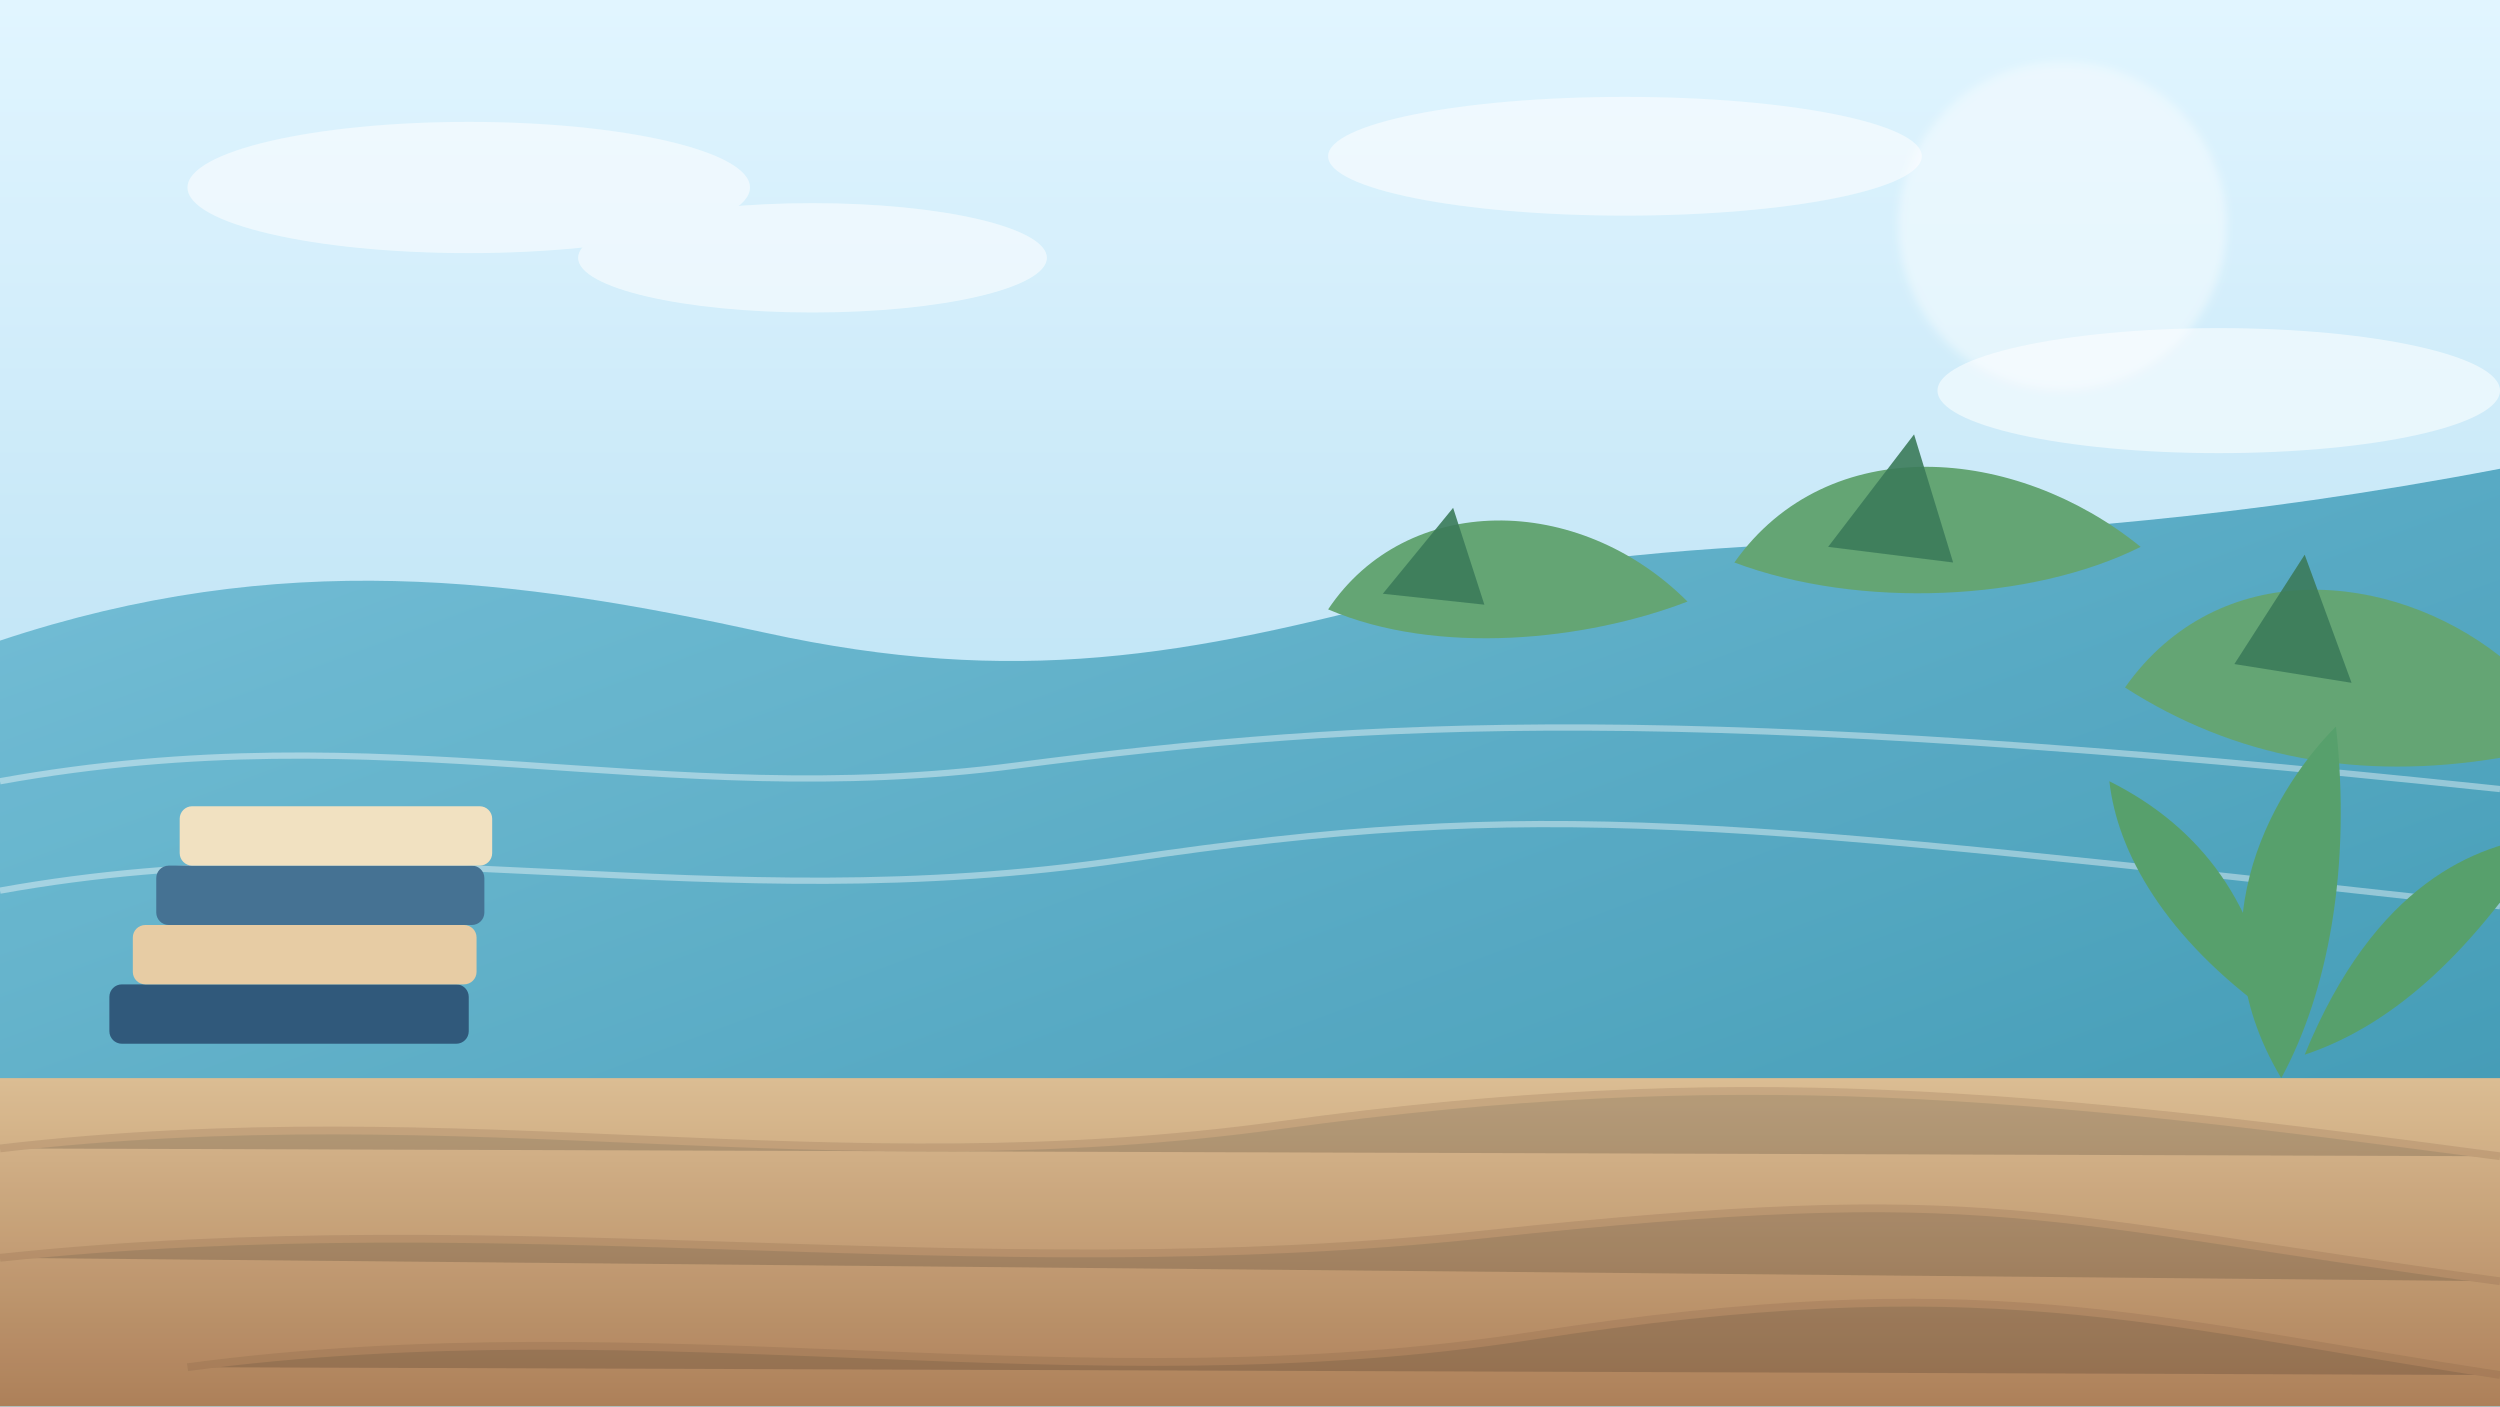
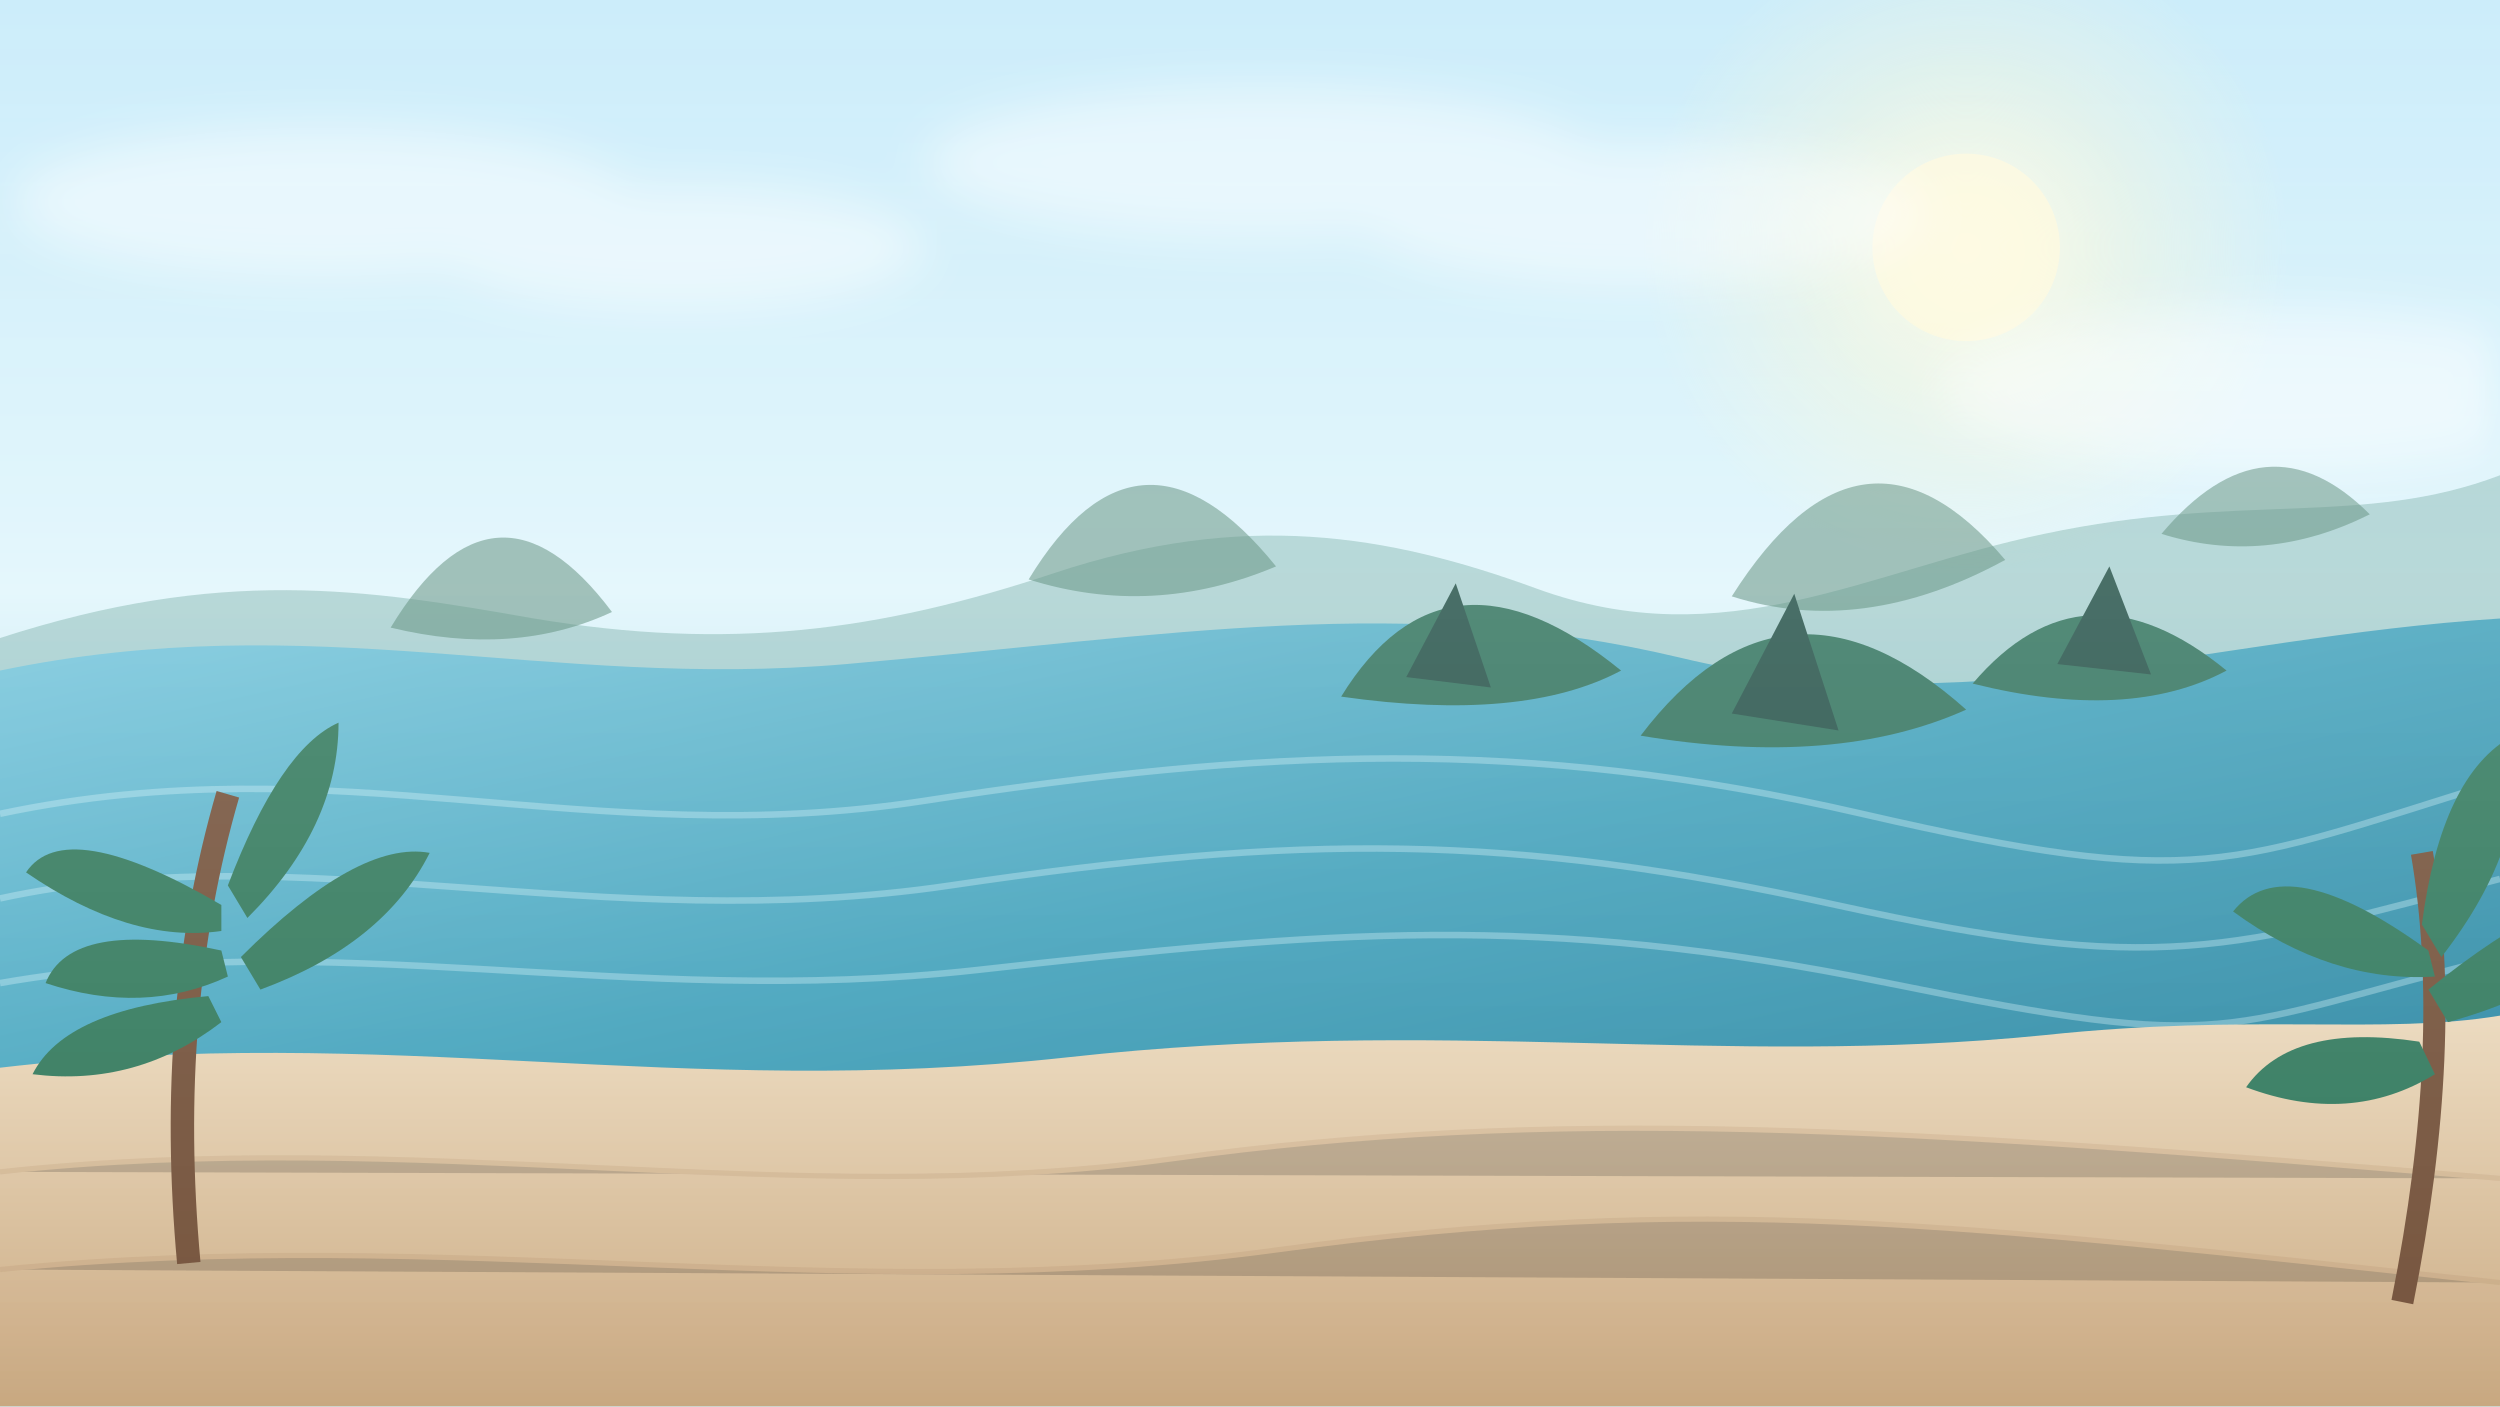
- <svg xmlns="http://www.w3.org/2000/svg" viewBox="0 0 1600 900">
+ <svg xmlns="http://www.w3.org/2000/svg" viewBox="0 0 1920 1080" preserveAspectRatio="xMidYMid slice">
  <defs>
    <linearGradient id="sky" x1="0" y1="0" x2="0" y2="1">
-       <stop stop-color="#dff4ff" />
-       <stop offset=".58" stop-color="#b8e1f4" />
-       <stop offset="1" stop-color="#8bc7df" />
+       <stop stop-color="#b9e6f8" />
+       <stop offset=".42" stop-color="#dff5fb" />
+       <stop offset=".72" stop-color="#a8d9e9" />
+       <stop offset="1" stop-color="#78bcd1" />
    </linearGradient>
    <linearGradient id="sea" x1="0" y1="0" x2="1" y2="1">
-       <stop stop-color="#6dbbd4" />
-       <stop offset="1" stop-color="#2f8fac" />
+       <stop stop-color="#75c6dc" />
+       <stop offset=".5" stop-color="#3d9fb9" />
+       <stop offset="1" stop-color="#247f9b" />
    </linearGradient>
-     <linearGradient id="desk" x1="0" y1="0" x2="0" y2="1">
-       <stop stop-color="#d9b98c" />
-       <stop offset="1" stop-color="#a8784f" />
+     <linearGradient id="sand" x1="0" y1="0" x2="0" y2="1">
+       <stop stop-color="#ead7b9" />
+       <stop offset="1" stop-color="#c6a47b" />
    </linearGradient>
-     <filter id="blur">
-       <feGaussianBlur stdDeviation="3" />
+     <radialGradient id="sun">
+       <stop stop-color="#fffde8" stop-opacity=".95" />
+       <stop offset=".55" stop-color="#fff6c8" stop-opacity=".35" />
+       <stop offset="1" stop-color="#fff6c8" stop-opacity="0" />
+     </radialGradient>
+     <linearGradient id="glass" x1="0" y1="0" x2="0" y2="1">
+       <stop stop-color="#fff" stop-opacity=".28" />
+       <stop offset="1" stop-color="#fff" stop-opacity=".04" />
+     </linearGradient>
+     <filter id="soft">
+       <feGaussianBlur stdDeviation="10" />
+     </filter>
+     <filter id="cloud">
+       <feGaussianBlur stdDeviation="18" />
    </filter>
  </defs>
-   <rect width="1600" height="900" fill="url(#sky)" />
-   <circle cx="1320" cy="145" r="105" fill="#fff" opacity=".42" filter="url(#blur)" />
-   <g fill="#fff" opacity=".55">
-     <ellipse cx="300" cy="120" rx="180" ry="42" />
-     <ellipse cx="520" cy="165" rx="150" ry="35" />
-     <ellipse cx="1040" cy="100" rx="190" ry="38" />
-     <ellipse cx="1420" cy="250" rx="180" ry="40" />
+   <rect width="1920" height="1080" fill="url(#sky)" />
+   <circle cx="1510" cy="190" r="250" fill="url(#sun)" />
+   <circle cx="1510" cy="190" r="72" fill="#fff8d6" opacity=".75" />
+   <g fill="#fff" opacity=".48" filter="url(#cloud)">
+     <ellipse cx="250" cy="155" rx="240" ry="58" />
+     <ellipse cx="520" cy="190" rx="190" ry="48" />
+     <ellipse cx="970" cy="125" rx="260" ry="58" />
+     <ellipse cx="1260" cy="165" rx="220" ry="55" />
+     <ellipse cx="1740" cy="300" rx="250" ry="62" />
  </g>
-   <path d="M0 410 C180 350 330 370 490 405 C650 440 760 420 910 380 C1090 330 1260 365 1600 300 L1600 900 L0 900Z" fill="url(#sea)" />
-   <g fill="#5a9f6b">
-     <path d="M850 390 C900 315 1010 315 1080 385 C1015 410 920 420 850 390Z" />
-     <path d="M1110 360 C1170 275 1290 285 1370 350 C1300 385 1190 390 1110 360Z" />
-     <path d="M1360 440 C1420 355 1530 365 1600 420 L1600 485 C1510 500 1430 485 1360 440Z" />
+   <path d="M0 490 C170 435 280 452 410 475 C560 500 675 485 810 440 C955 392 1065 410 1180 452 C1325 505 1435 438 1570 410 C1720 378 1815 405 1920 365 L1920 700 L0 700Z" fill="#5c9d93" opacity=".42" />
+   <g fill="#477e69" opacity=".55">
+     <path d="M300 482 Q380 350 470 470 Q395 505 300 482Z" />
+     <path d="M790 445 Q875 305 980 435 Q885 475 790 445Z" />
+     <path d="M1330 458 Q1430 300 1540 430 Q1430 490 1330 458Z" />
+     <path d="M1660 410 Q1740 315 1820 395 Q1740 435 1660 410Z" />
  </g>
-   <g fill="#2f7250" opacity=".9">
-     <path d="M885 380 l45 -55 20 62z" />
-     <path d="M1170 350 l55 -72 25 82z" />
-     <path d="M1430 425 l45 -70 30 82z" />
+   <path d="M0 515 C240 465 420 530 650 510 C900 488 1080 455 1290 505 C1510 558 1690 490 1920 475 L1920 900 L0 900Z" fill="url(#sea)" />
+   <g fill="#2e715b">
+     <path d="M1030 535 Q1110 405 1245 515 Q1170 555 1030 535Z" />
+     <path d="M1260 565 Q1370 420 1510 545 Q1410 590 1260 565Z" />
+     <path d="M1515 525 Q1600 425 1710 515 Q1635 555 1515 525Z" />
  </g>
-   <g opacity=".4" stroke="#fff" fill="none" stroke-width="4">
-     <path d="M0 500 C250 455 420 520 650 490 S1080 450 1600 505" />
-     <path d="M0 570 C250 525 450 590 720 550 S1100 525 1600 580" />
+   <g fill="#214f46">
+     <path d="M1080 520 l38 -72 27 80z" />
+     <path d="M1330 548 l48 -92 34 105z" />
+     <path d="M1580 510 l40 -75 32 83z" />
  </g>
-   <rect y="690" width="1600" height="210" fill="url(#desk)" />
-   <g opacity=".18" stroke="#6d4930" stroke-width="5">
-     <path d="M0 735 C300 700 530 760 820 720 S1300 700 1600 740" />
-     <path d="M0 805 C330 770 620 825 950 790 S1300 780 1600 820" />
-     <path d="M120 875 C420 835 690 900 980 855 S1370 845 1600 880" />
+   <g fill="none" stroke="#d9f5fb" stroke-width="5" opacity=".34">
+     <path d="M0 625 C260 570 450 655 710 615 S1170 565 1430 625 S1710 665 1920 600" />
+     <path d="M0 690 C230 640 460 720 730 680 S1160 640 1410 695 S1710 730 1920 675" />
+     <path d="M0 755 C260 710 480 775 750 745 S1180 700 1450 755 S1700 790 1920 735" />
  </g>
-   <g transform="translate(70 530)">
-     <rect x="0" y="100" width="230" height="38" rx="8" fill="#234f73" />
-     <rect x="15" y="62" width="220" height="38" rx="8" fill="#e5c99e" />
-     <rect x="30" y="24" width="210" height="38" rx="8" fill="#39698c" />
-     <rect x="45" y="-14" width="200" height="38" rx="8" fill="#f0dfbd" />
+   <path d="M0 820 C300 785 520 845 820 812 C1110 780 1320 820 1570 795 C1730 778 1830 795 1920 780 L1920 1080 L0 1080Z" fill="url(#sand)" />
+   <g stroke="#a87f58" stroke-width="4" opacity=".18">
+     <path d="M0 900 C320 865 610 930 900 890 S1450 865 1920 905" />
+     <path d="M0 975 C350 940 650 1005 980 960 S1500 940 1920 985" />
  </g>
-   <g transform="translate(1440 500)" fill="#4c9a63">
-     <path d="M20 190 C-40 90 20 0 55 -35 C65 55 50 135 20 190Z" />
-     <path d="M35 175 C80 65 145 40 190 35 C145 105 95 155 35 175Z" />
-     <path d="M15 150 C-55 100 -85 45 -90 0 C-30 30 5 80 15 150Z" />
+   <g transform="translate(55 590)">
+     <path d="M90 380 Q72 185 120 20" fill="none" stroke="#704d35" stroke-width="18" />
+     <g fill="#2d7658">
+       <path d="M115 105 Q-5 35 -35 80 Q45 135 115 125Z" />
+       <path d="M115 140 Q0 115 -20 165 Q55 190 120 160Z" />
+       <path d="M120 90 Q160 -15 205 -35 Q205 45 135 115Z" />
+       <path d="M130 145 Q220 55 275 65 Q240 135 145 170Z" />
+       <path d="M105 175 Q-5 185 -30 235 Q50 245 115 195Z" />
+     </g>
  </g>
-   <rect width="1600" height="900" fill="#fff" opacity=".06" />
+   <g transform="translate(1780 610)">
+     <path d="M65 390 Q105 190 80 45" fill="none" stroke="#704d35" stroke-width="17" />
+     <g fill="#2c7659">
+       <path d="M85 120 Q-25 40 -65 90 Q10 145 90 140Z" />
+       <path d="M85 150 Q190 65 245 75 Q210 145 100 175Z" />
+       <path d="M78 190 Q-20 175 -55 225 Q25 255 90 215Z" />
+       <path d="M80 100 Q95 -15 150 -45 Q165 35 95 125Z" />
+     </g>
+   </g>
+   <rect width="1920" height="1080" fill="url(#glass)" />
</svg>
